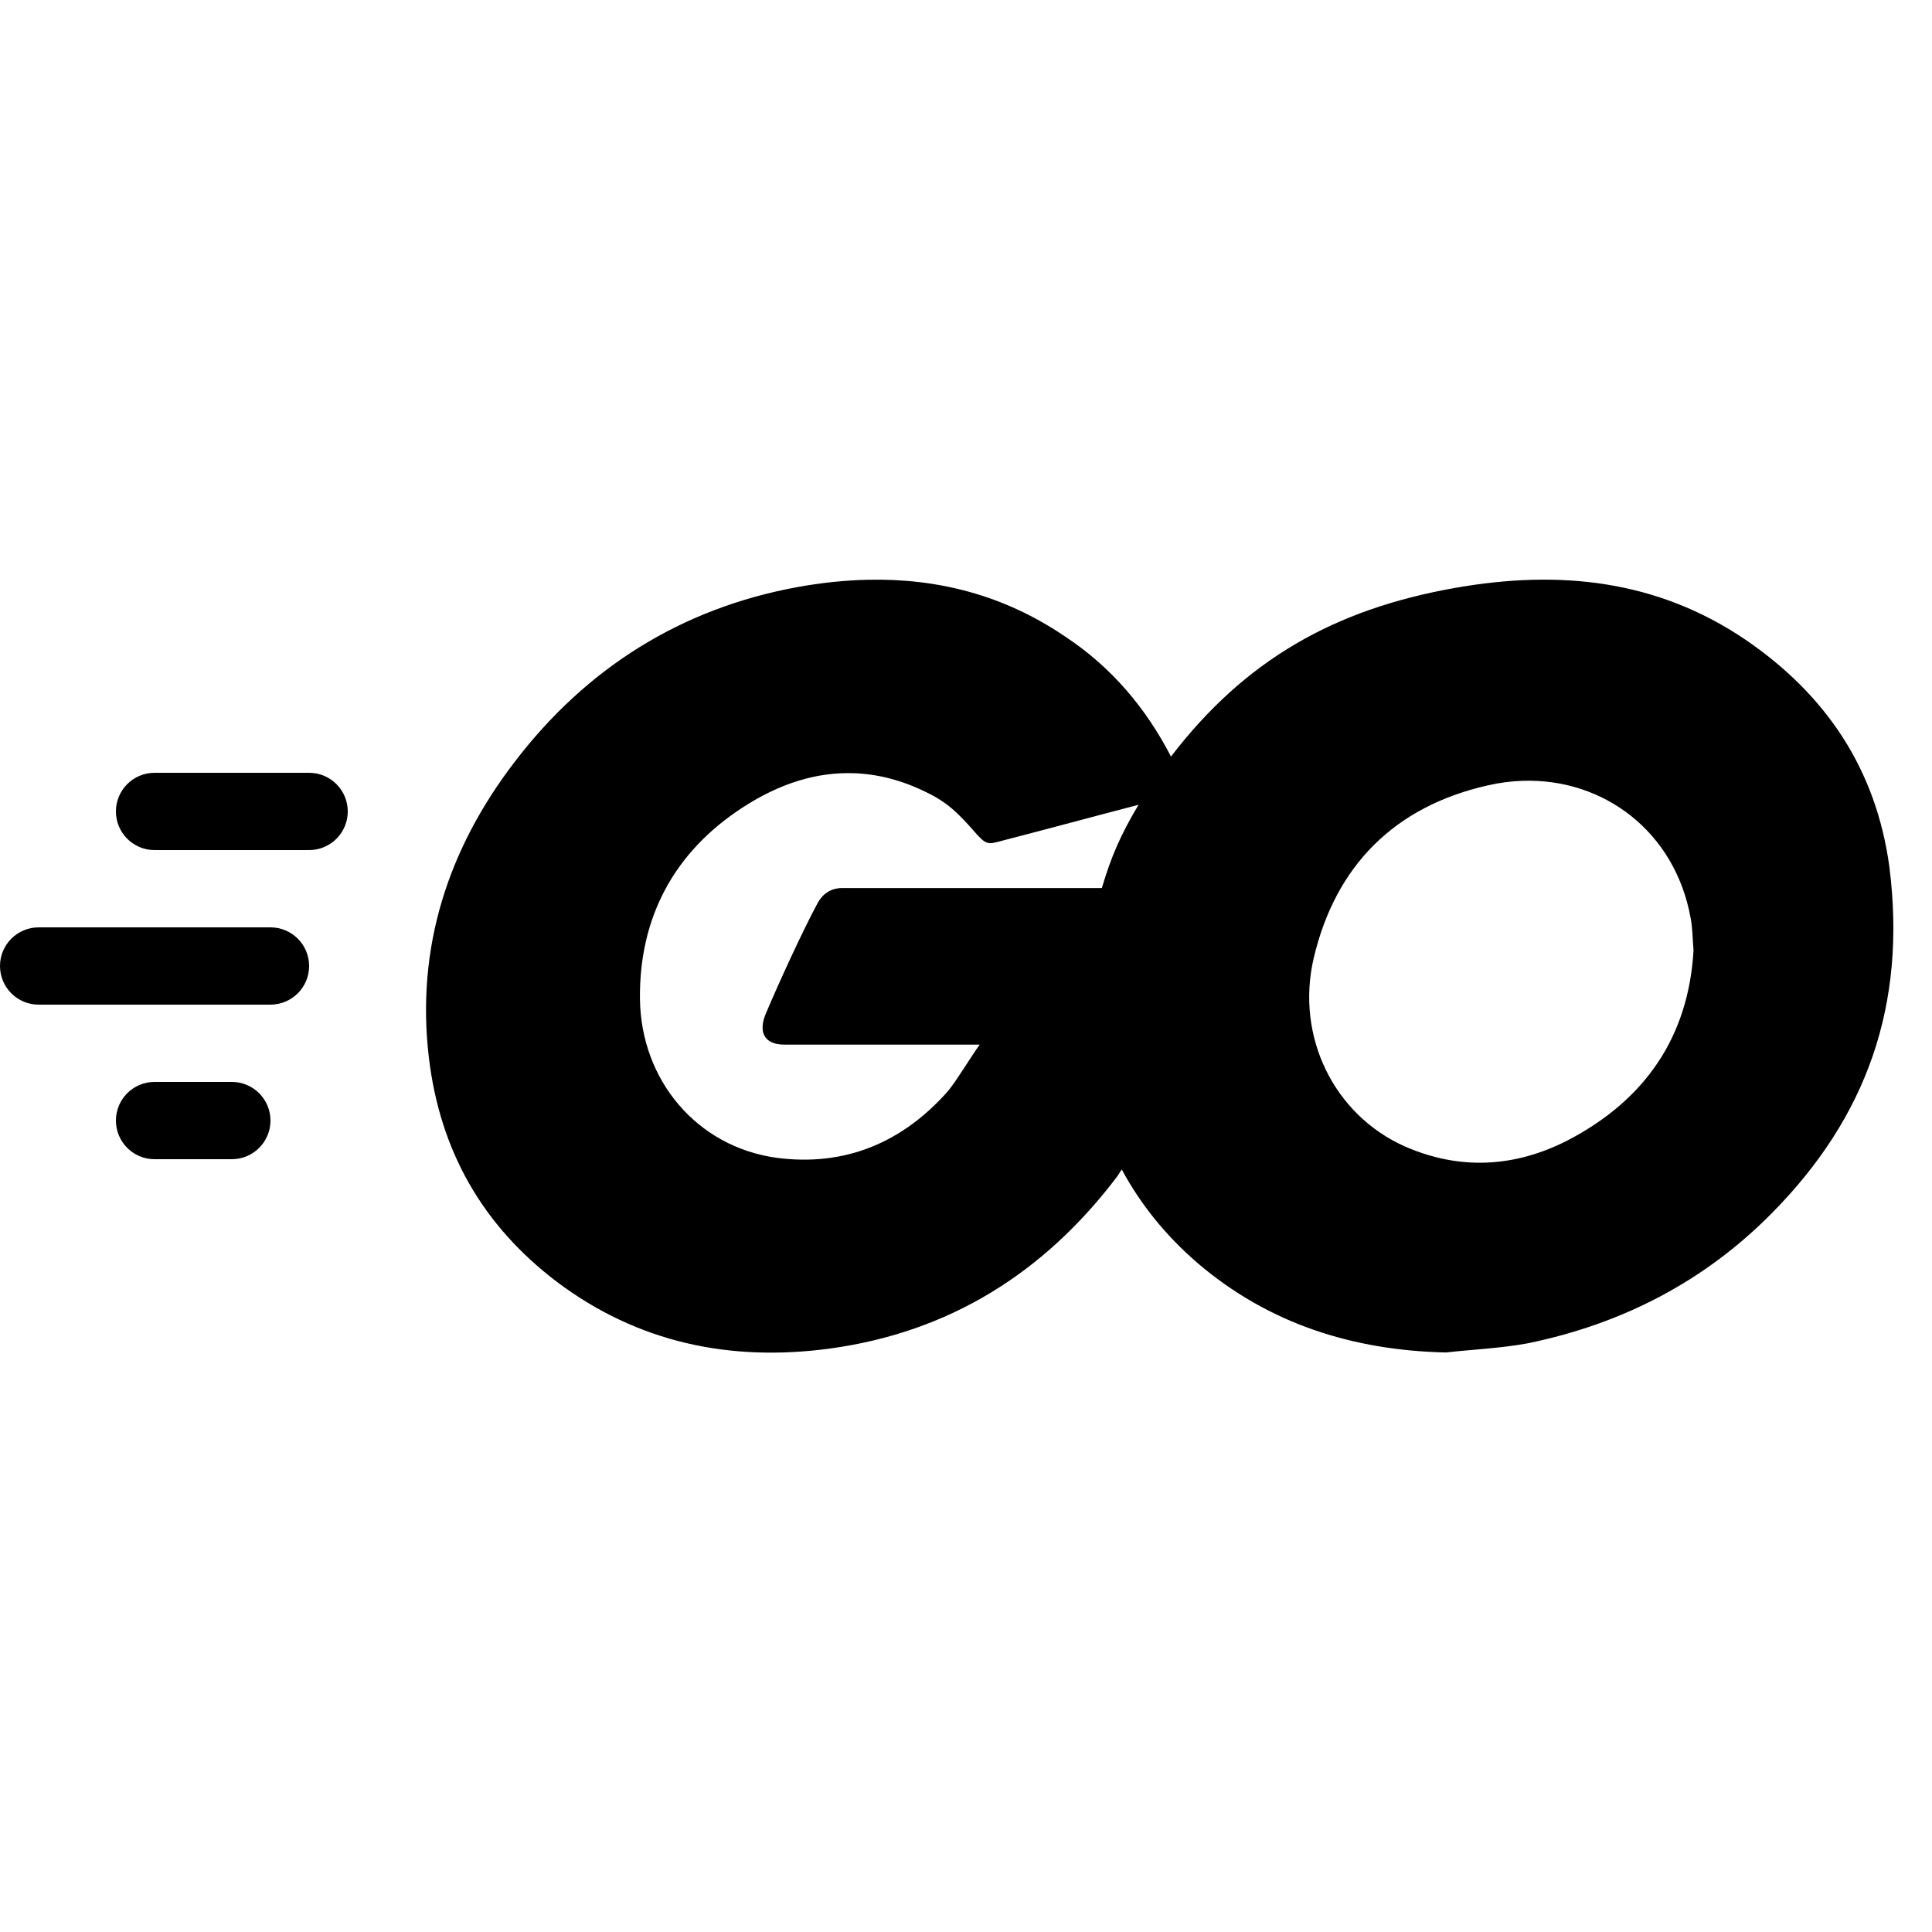
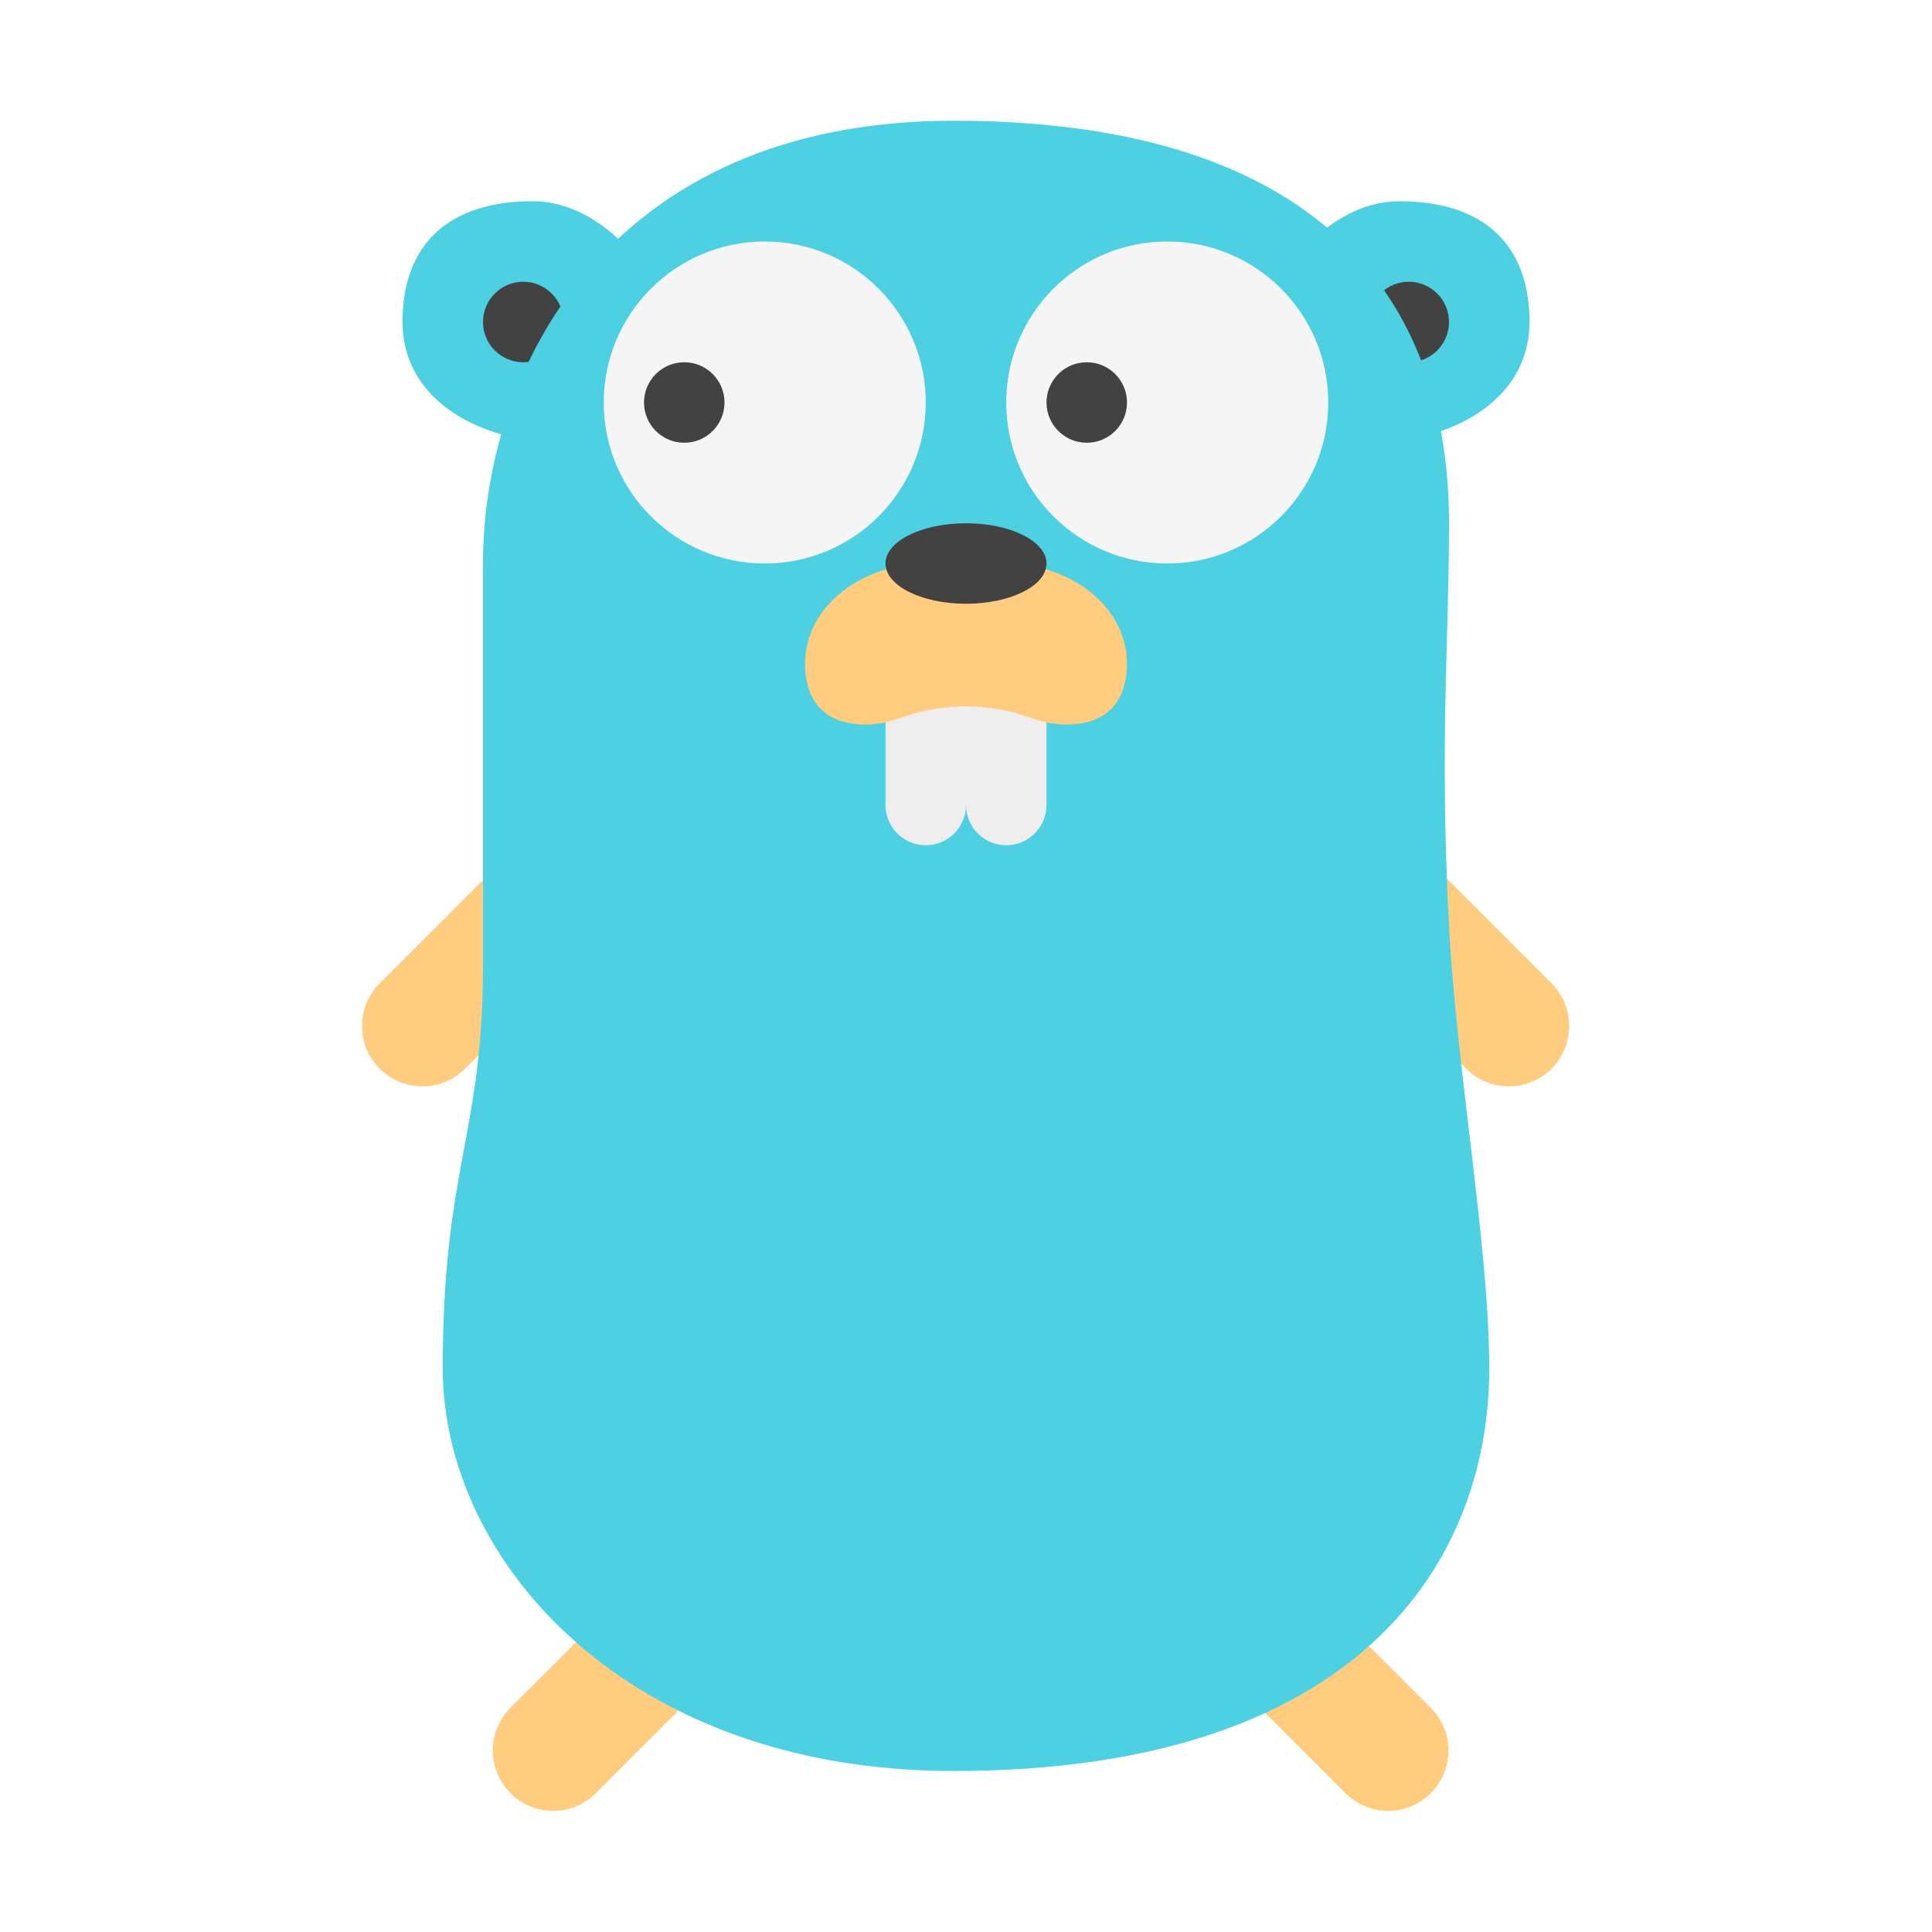
- <svg xmlns="http://www.w3.org/2000/svg" x="0px" y="0px" width="100" height="100" viewBox="0 0 50 50">
-   <path d="M 22.463 15.004 C 21.864 15.017 21.255 15.082 20.641 15.193 C 17.635 15.742 15.176 17.285 13.32 19.717 C 11.595 21.965 10.76 24.527 11.1 27.377 C 11.388 29.782 12.486 31.716 14.42 33.18 C 16.511 34.749 18.889 35.244 21.451 34.904 C 24.562 34.486 27.019 32.944 28.902 30.461 C 28.95 30.398 28.985 30.329 29.031 30.266 C 29.516 31.166 30.168 31.975 30.984 32.68 C 32.831 34.263 35.021 34.949 37.422 35.002 C 38.108 34.923 38.818 34.897 39.531 34.766 C 41.984 34.265 44.121 33.157 45.863 31.389 C 48.316 28.906 49.346 26.002 48.898 22.441 C 48.555 19.908 47.262 17.984 45.178 16.559 C 42.883 15.002 40.349 14.74 37.658 15.215 C 34.536 15.766 32.225 17.075 30.305 19.58 C 29.659 18.328 28.768 17.268 27.568 16.475 C 25.981 15.396 24.261 14.965 22.463 15.004 z M 4 20 A 1 1 0 1 0 4 22 L 8 22 A 1 1 0 1 0 8 20 L 4 20 z M 22.135 20.012 C 22.735 20.038 23.345 20.194 23.963 20.498 C 24.512 20.759 24.799 21.048 25.191 21.492 C 25.531 21.884 25.557 21.859 25.949 21.754 C 27.262 21.415 28.262 21.14 29.465 20.828 C 29.008 21.595 28.761 22.155 28.516 22.982 L 21.799 22.982 C 21.407 22.982 21.224 23.243 21.145 23.4 C 20.779 24.08 20.152 25.44 19.812 26.25 C 19.631 26.695 19.76 27.035 20.309 27.035 L 25.354 27.035 C 25.093 27.401 24.77 27.948 24.535 28.236 C 23.359 29.569 21.869 30.199 20.092 29.963 C 18.027 29.675 16.588 27.948 16.562 25.857 C 16.537 23.739 17.452 22.041 19.23 20.891 C 20.162 20.286 21.134 19.968 22.135 20.012 z M 39.41 20.207 C 41.503 20.139 43.347 21.522 43.752 23.752 C 43.803 24.009 43.802 24.266 43.828 24.6 C 43.699 26.814 42.595 28.462 40.561 29.518 C 39.197 30.213 37.779 30.29 36.363 29.672 C 34.51 28.848 33.532 26.815 33.996 24.807 C 34.562 22.387 36.108 20.867 38.502 20.326 C 38.808 20.255 39.111 20.217 39.41 20.207 z M 1 24 A 1 1 0 1 0 1 26 L 7 26 A 1 1 0 1 0 7 24 L 1 24 z M 4 28 A 1 1 0 1 0 4 30 L 6 30 A 1 1 0 1 0 6 28 L 4 28 z" />
+ <svg xmlns="http://www.w3.org/2000/svg" x="0px" y="0px" width="100" height="100" viewBox="0 0 48 48">
+   <path fill="#ffcc80" d="M35.547 42.431l-3.182-3.182-2.121 2.121 3.182 3.182c.586.586 1.536.586 2.121 0S36.133 43.017 35.547 42.431zM38.547 24.431l-3.182-3.182-2.121 2.121 3.182 3.182c.586.586 1.536.586 2.121 0S39.133 25.017 38.547 24.431zM12.683 42.431l3.182-3.182 2.121 2.121-3.182 3.182c-.586.586-1.536.586-2.121 0S12.097 43.017 12.683 42.431zM9.433 24.431l3.182-3.182 2.121 2.121-3.182 3.182c-.586.586-1.536.586-2.121 0S8.847 25.017 9.433 24.431z" />
+   <path fill="#4dd0e1" d="M38 8c0-1.933-1.149-3-3.231-3S31 7.567 31 9.5c0 1 1.923 1.5 3 1.5C36.082 11 38 9.933 38 8zM10 8c0-1.933 1.149-3 3.231-3S17 7.567 17 9.5c0 1-1.923 1.5-3 1.5C11.918 11 10 9.933 10 8z" />
+   <path fill="#424242" d="M35 7A1 1 0 1 0 35 9 1 1 0 1 0 35 7zM13 7A1 1 0 1 0 13 9 1 1 0 1 0 13 7z" />
+   <path fill="#4dd0e1" d="M37,34c0,4.774-3.219,10-13.31,10C15.568,44,11,38.774,11,34c0-5,1-5.806,1-10c0-4.688,0-7,0-10 c0-4.774,3.076-11,11.69-11S36,6.991,36,13c0,3-0.237,5.453,0,10C36.186,26.562,37,31,37,34z" />
+   <g>
+     <path fill="#f5f5f5" d="M29 6A4 4 0 1 0 29 14 4 4 0 1 0 29 6zM19 6A4 4 0 1 0 19 14 4 4 0 1 0 19 6z" />
+   </g>
+   <g>
+     <path fill="#eee" d="M24 20c0 .552.448 1 1 1s1-.448 1-1v-3h-2V20zM22 20c0 .552.448 1 1 1s1-.448 1-1v-3h-2V20z" />
+   </g>
+   <path fill="#ffcc80" d="M26.5,18c-0.412,0-0.653-0.085-1.011-0.205c-0.975-0.328-2.021-0.326-2.996,0.002 C22.138,17.916,21.91,18,21.5,18c-1.334,0-1.5-1-1.5-1.5c0-1.5,1.5-2.5,3-2.5c0.835,0,1.165,0,2,0c1.5,0,3,1,3,2.5 C28,17,27.834,18,26.5,18z" />
+   <g>
+     <path fill="#424242" d="M27 9A1 1 0 1 0 27 11 1 1 0 1 0 27 9zM17 9A1 1 0 1 0 17 11 1 1 0 1 0 17 9zM24 13A2 1 0 1 0 24 15 2 1 0 1 0 24 13z" />
+   </g>
</svg>
